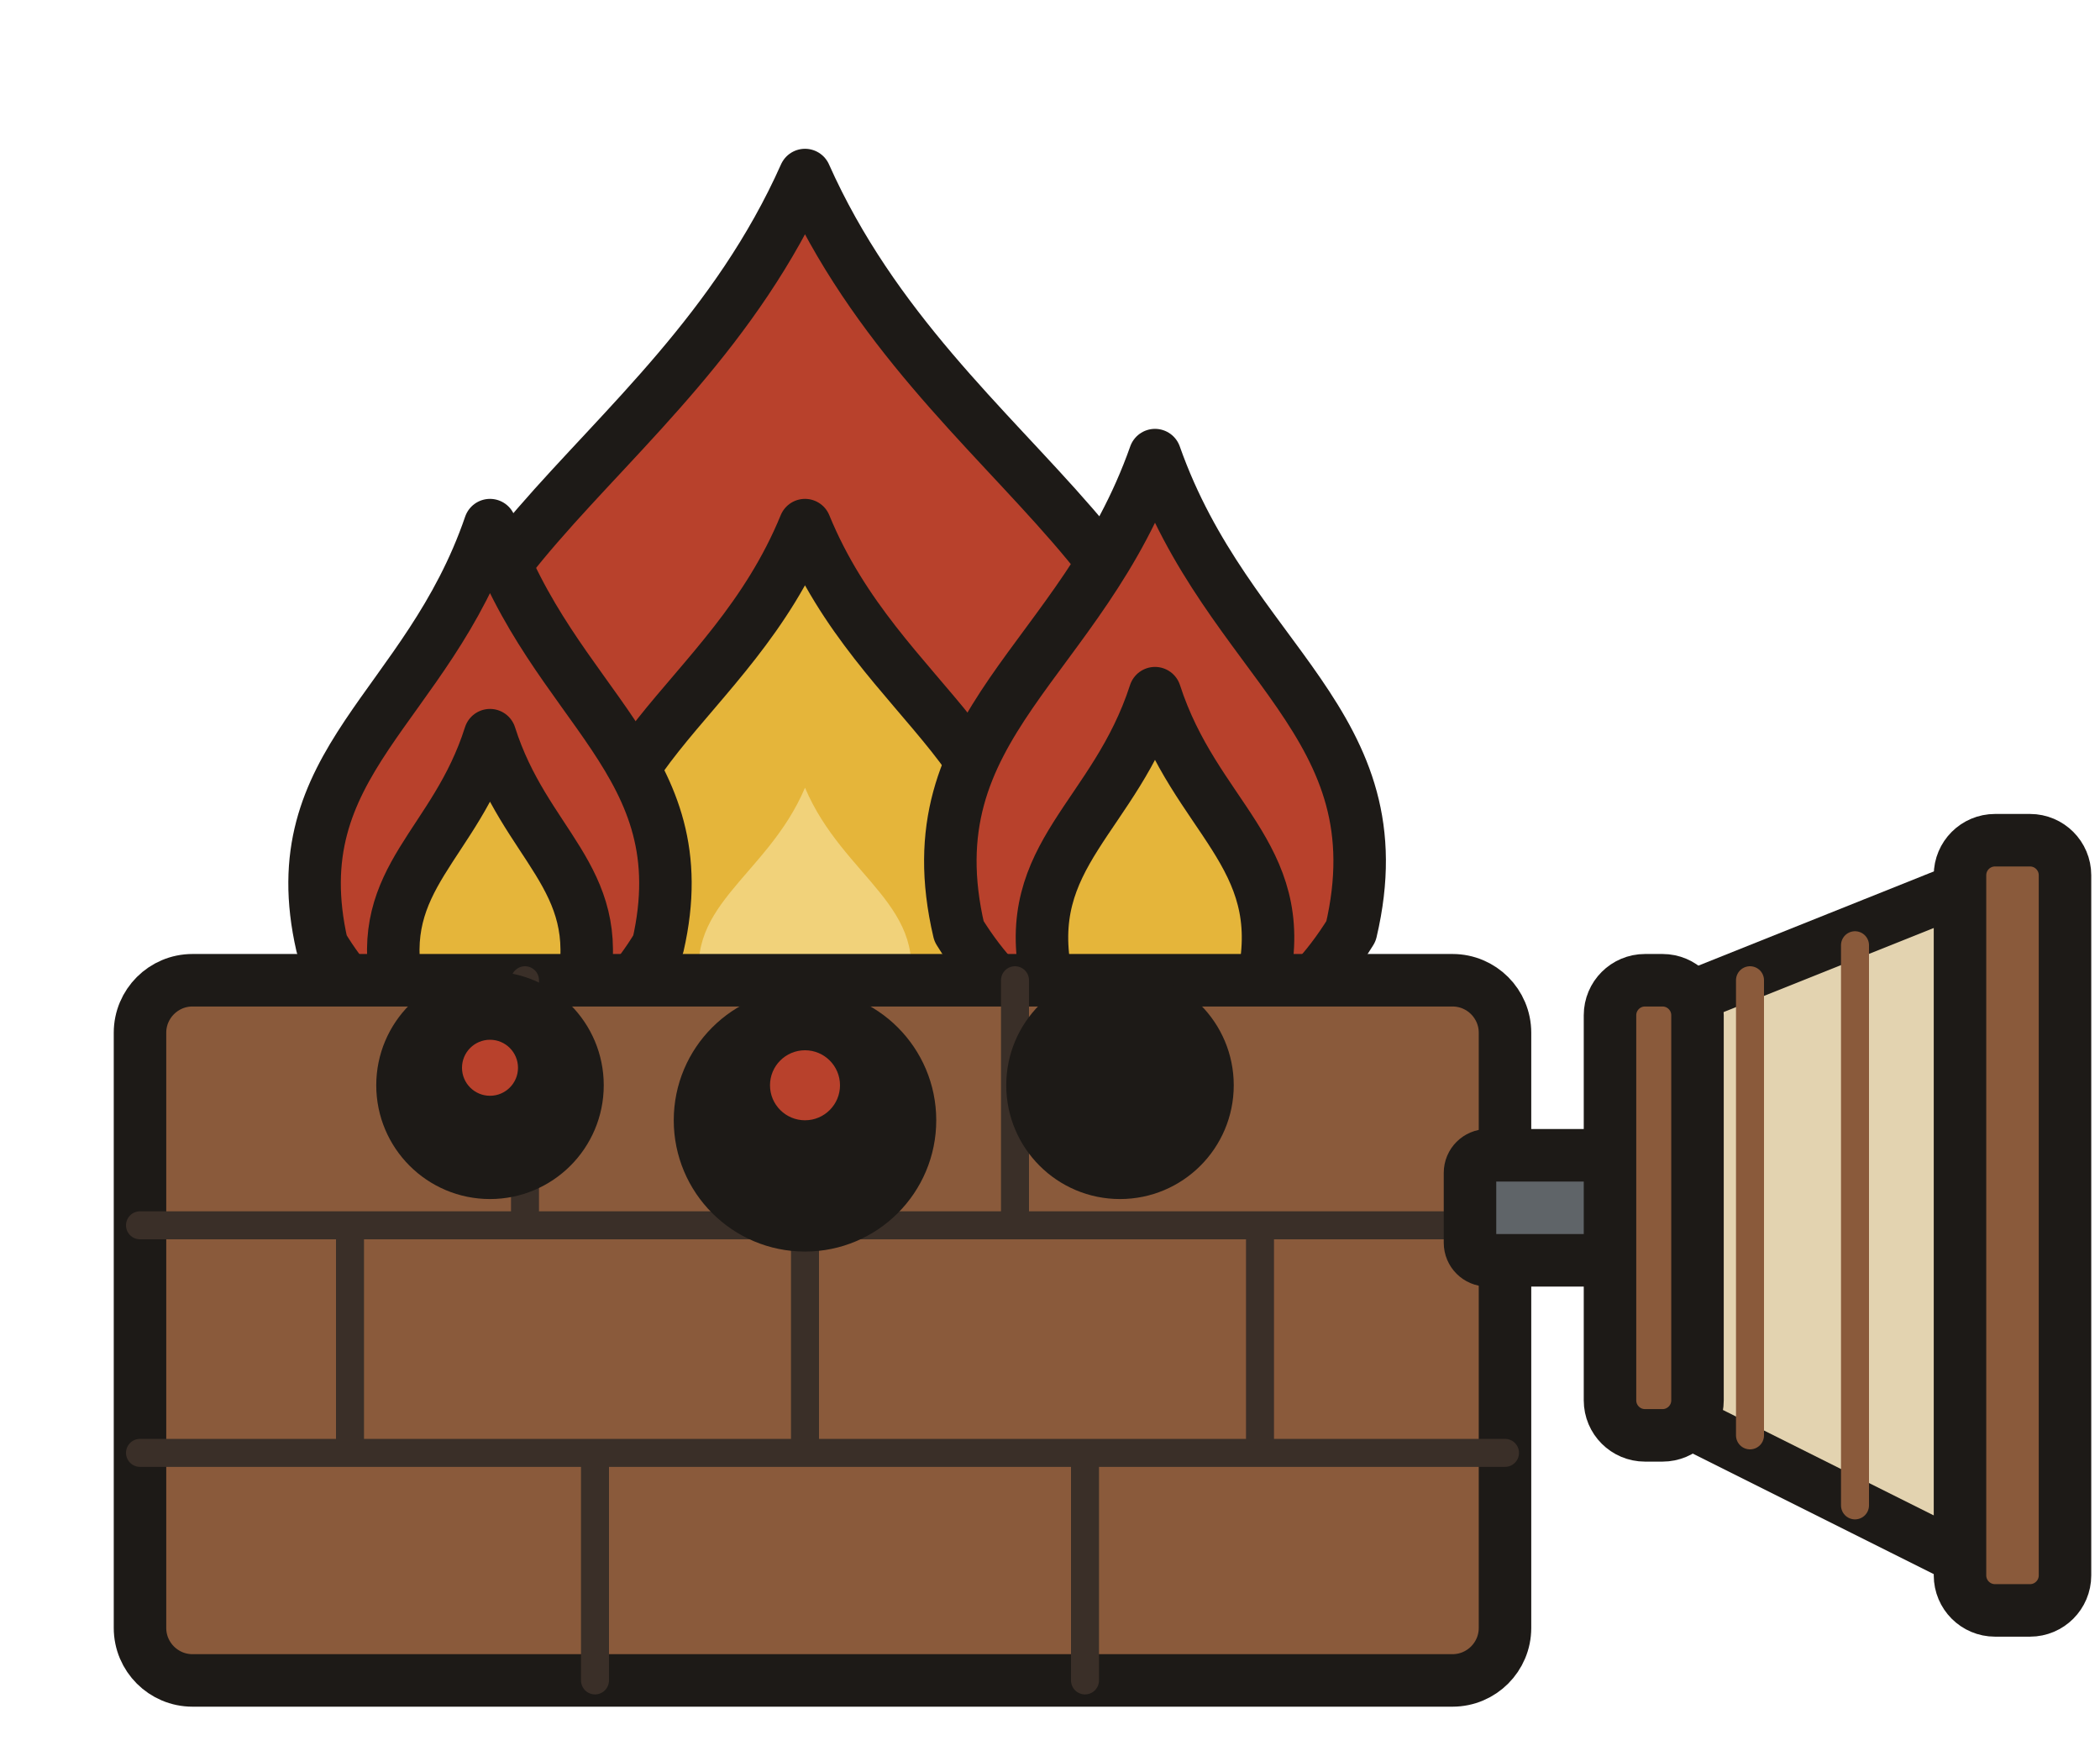
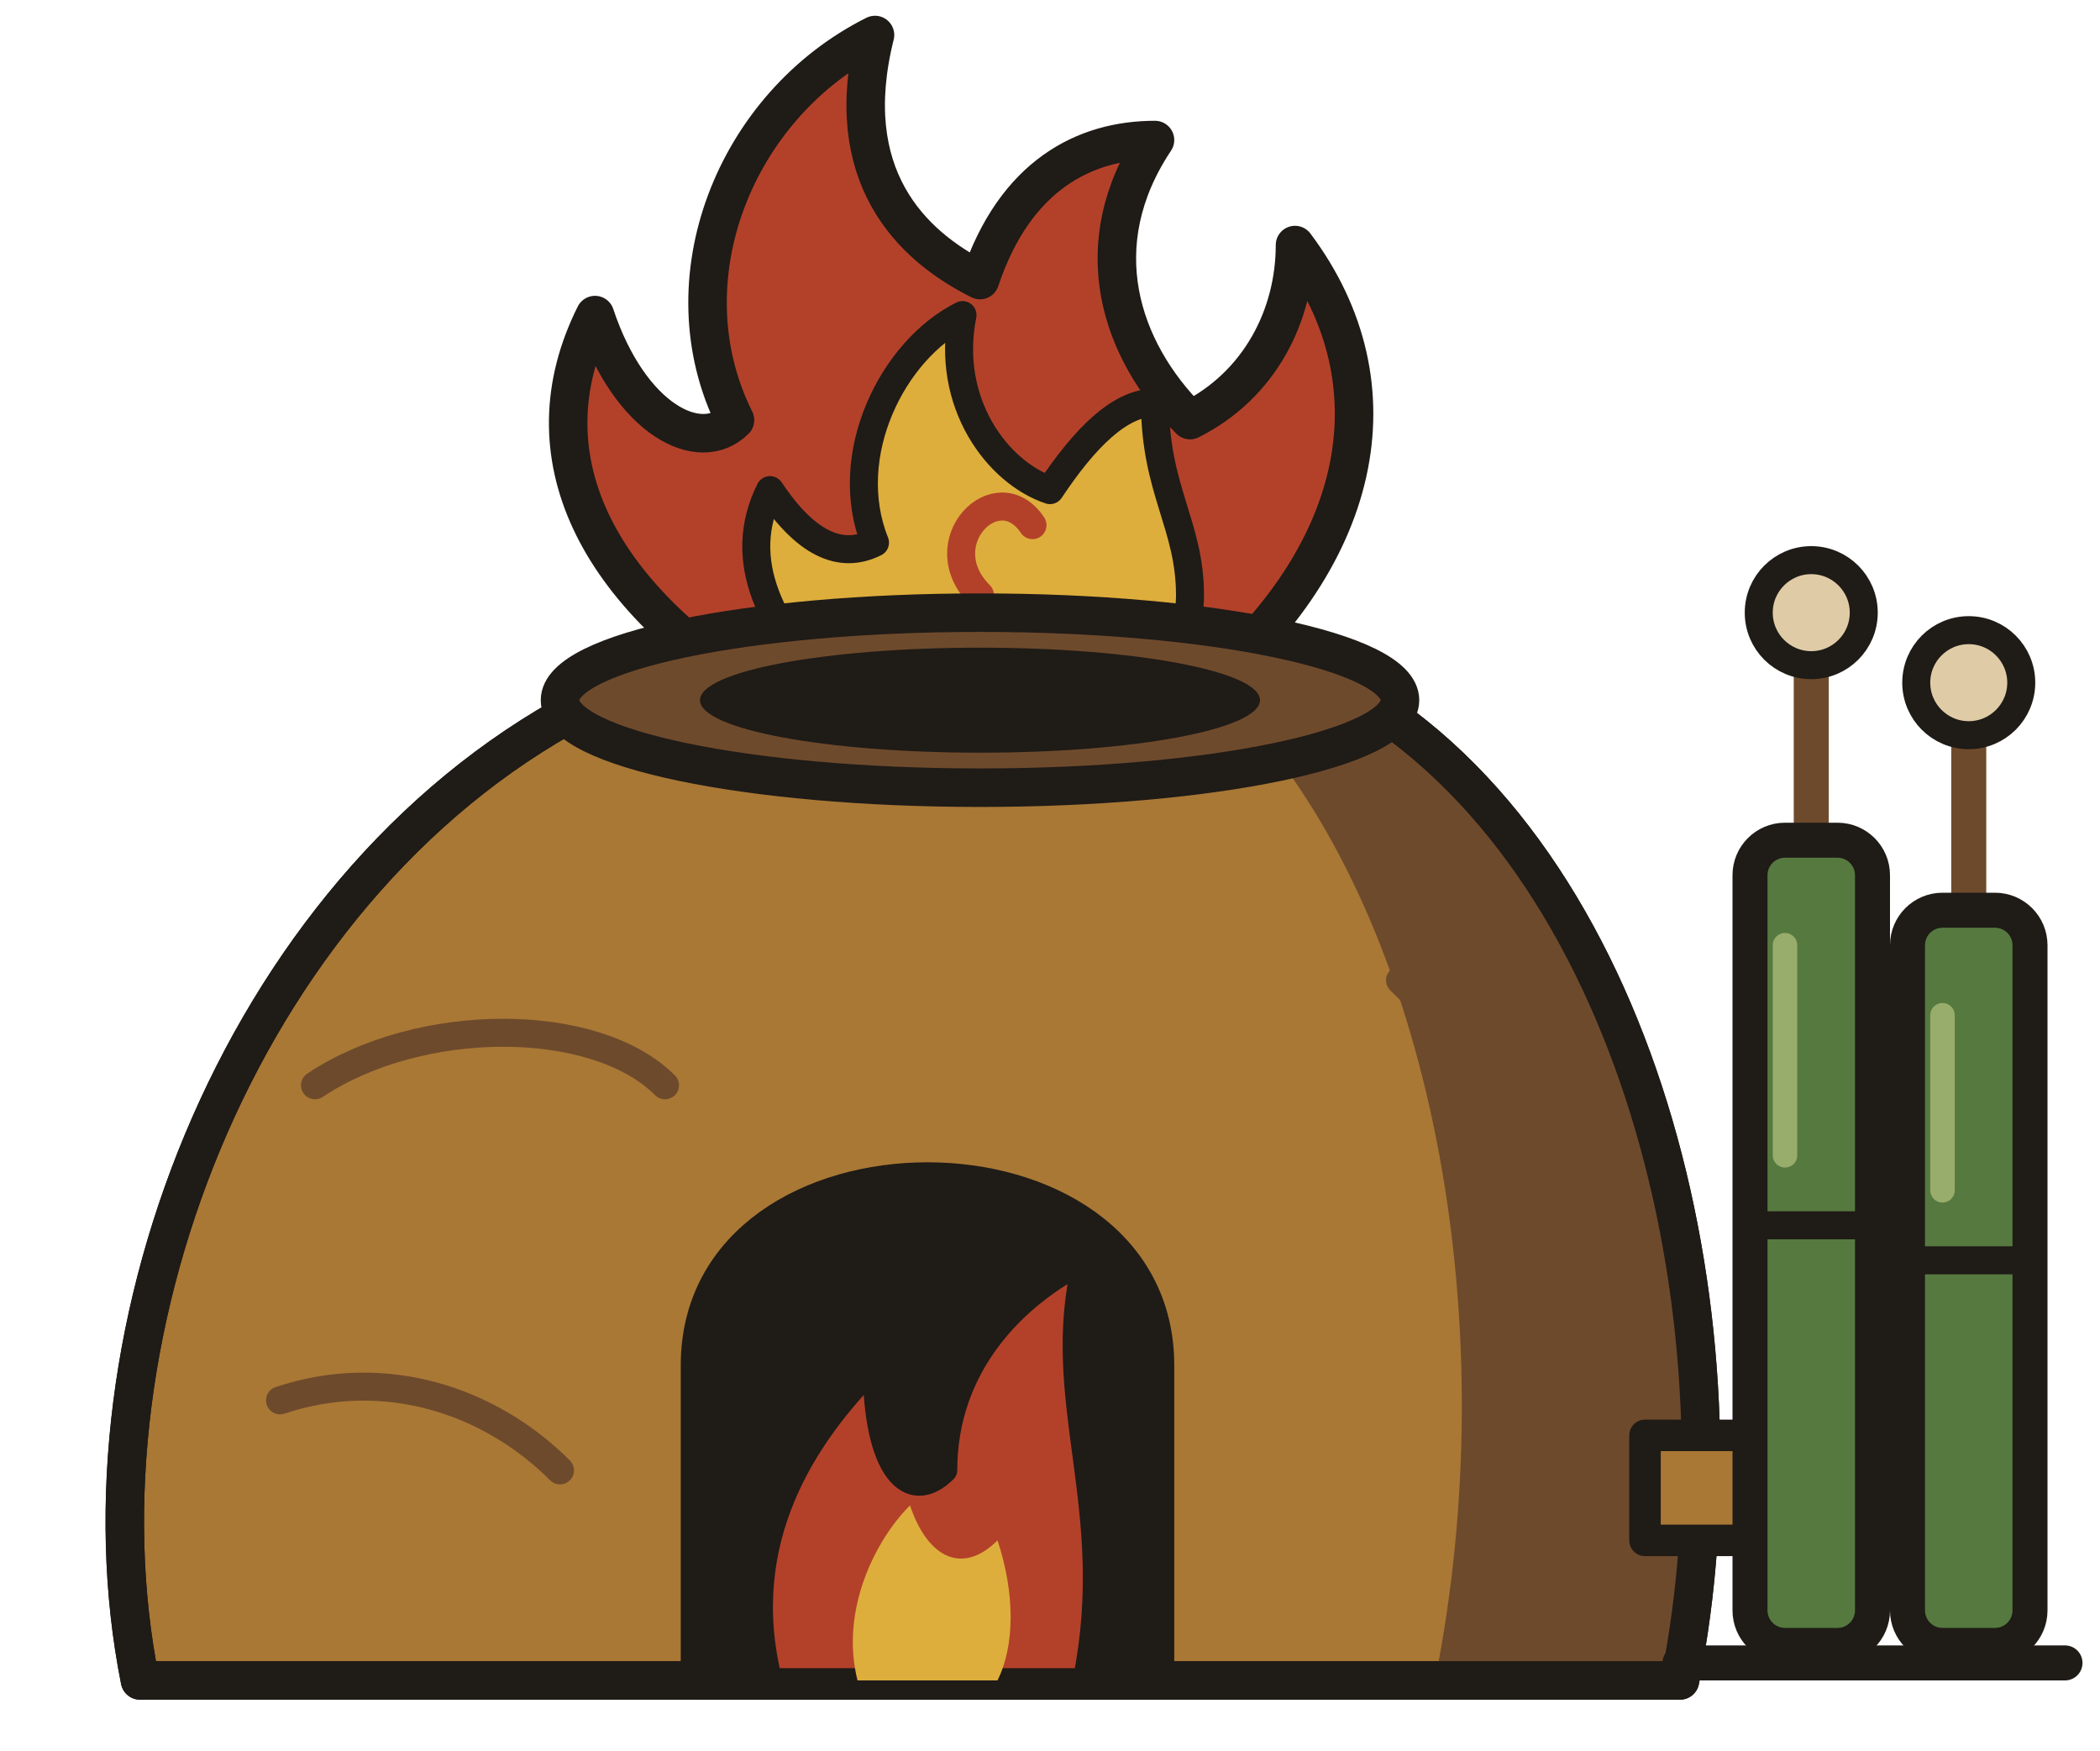
<svg xmlns="http://www.w3.org/2000/svg" viewBox="0 0 120 100">
-   <g stroke="#1d1a17" stroke-width="3" stroke-linejoin="round" stroke-linecap="round">
-     <path d="M46,10 C53.8,27.5 72,32.5 66.8,50 Q59,60 46,60 Q33,60 25.2,50 C20,32.5 38.2,27.5 46,10Z" fill="#b8412c" />
-     <path d="M46,30 C50.3,40.5 60.3,43.5 57.4,54 Q53.1,60 46,60 Q38.9,60 34.6,54 C31.7,43.5 41.7,40.5 46,30Z" fill="#e5b53a" />
-     <path d="M46,45 C48.2,50.2 53.3,51.8 51.8,57 Q49.6,60 46,60 Q42.4,60 40.2,57 C38.7,51.8 43.8,50.2 46,45Z" fill="#f1d27a" stroke="none" />
-     <path d="M28,30 C31.6,40.5 40,43.5 37.6,54 Q34,60 28,60 Q22,60 18.4,54 C16,43.5 24.4,40.5 28,30Z" fill="#b8412c" />
-     <path d="M28,42 C30,48.3 34.6,50.1 33.3,56.4 Q31.3,60 28,60 Q24.7,60 22.7,56.4 C21.4,50.1 26,48.3 28,42Z" fill="#e5b53a" />
-     <path d="M66,26 C70.2,37.9 80,41.3 77.2,53.2 Q73,60 66,60 Q59,60 54.8,53.2 C52,41.3 61.8,37.9 66,26Z" fill="#b8412c" />
-     <path d="M66,39.6 C68.3,46.7 73.7,48.8 72.2,55.9 Q69.8,60 66,60 Q62.1,60 59.8,55.9 C58.3,48.8 63.7,46.7 66,39.6Z" fill="#e5b53a" />
-     <rect x="8" y="56" width="78" height="40" rx="3" fill="#8a5a3b" />
-     <path d="M8,70 L86,70 M8,83 L86,83 M30,56 L30,70 M58,56 L58,70 M20,70 L20,83 M46,70 L46,83 M72,70 L72,83 M34,83 L34,96 M62,83 L62,96" fill="none" stroke="#3a2f28" stroke-width="1.6" />
-     <circle cx="28" cy="62" r="5" fill="#1d1a17" />
-     <circle cx="46" cy="64" r="6" fill="#1d1a17" />
-     <circle cx="64" cy="62" r="5" fill="#1d1a17" />
-     <circle cx="46" cy="62" r="2" fill="#b8412c" stroke="none" />
-     <circle cx="28" cy="61" r="1.6" fill="#b8412c" stroke="none" />
-     <rect x="84" y="66" width="10" height="6" rx="1" fill="#5f6468" />
-     <path d="M94,58 L114,50 L114,90 L94,80Z" fill="#e3d3b0" />
-     <path d="M100,56 L100,82 M106,54 L106,86 M112,52 L112,88" fill="none" stroke="#8a5a3b" stroke-width="1.6" />
-     <rect x="92" y="56" width="5" height="26" rx="2" fill="#8a5a3b" />
-     <rect x="112" y="48" width="6" height="44" rx="2" fill="#8a5a3b" />
+   <g stroke="#1f1b17" stroke-width="2.2" stroke-linejoin="round" stroke-linecap="round">
+     <g transform="translate(-4,0)">
+       <path d="M48,40 C38,34 34,26 38,18 C40,24 44,26 46,24 C42,16 46,6 54,2 C52,10 56,14 60,16 C62,10 66,8 70,8 C66,14 68,20 72,24 C76,22 78,18 78,14 C84,22 82,32 72,40Z" fill="#b3412a" />
+       <path d="M52,40 C48,36 46,32 48,28 C50,31 52,32 54,31 C52,26 55,20 59,18 C58,23 61,27 64,28 C66,25 68,23 70,23 C70,28 72,30 72,34 C72,37 70,39 68,40Z" fill="#deae3c" stroke-width="1.6" />
+       <path d="M60,34 c-3,-3 1,-7 3,-4" fill="none" stroke="#b3412a" stroke-width="1.6" />
+     </g>
+     <path d="M8,96 C4,76 14,50 34,40 L78,40 C94,50 100,76 96,96Z" fill="#a97835" />
+     <path d="M78,40 C94,50 100,76 96,96 L82,96 C86,76 82,54 72,42Z" fill="#6e4a2c" stroke="none" />
+     <path d="M8,96 C4,76 14,50 34,40 L78,40 C94,50 100,76 96,96Z" fill="none" />
+     <ellipse cx="56" cy="40" rx="24" ry="5" fill="#6e4a2c" />
+     <ellipse cx="56" cy="40" rx="16" ry="3" fill="#1f1b17" stroke="none" />
+     <g transform="translate(-4,0)">
+       <path d="M44,96 L44,78 C44,64 70,64 70,78 L70,96Z" fill="#1f1b17" />
+       <path d="M48,96 C46,88 50,82 54,78 C54,84 56,86 58,84 C58,78 62,74 66,72 C64,80 68,86 66,96Z" fill="#b3412a" stroke-width="1.4" />
+       <path d="M53,96 C52,92 54,88 56,86 C57,89 59,90 61,88 C62,91 62,94 61,96Z" fill="#deae3c" stroke="none" />
+     </g>
+     <path d="M18,62 C24,58 34,58 38,62 M16,80 C22,78 28,80 32,84 M80,56 C84,60 86,62 88,62" fill="none" stroke="#6e4a2c" stroke-width="1.6" />
+     <path d="M94,88 L100,88 L100,82 L94,82Z" fill="#a97835" stroke-width="1.8" />
+     <path d="M103.5,50 L103.5,36 M112.5,54 L112.5,40" fill="none" stroke="#6e4a2c" stroke-width="2" />
+     <circle cx="103.5" cy="35" r="3" fill="#dfcca6" stroke-width="1.6" />
+     <circle cx="112.5" cy="39" r="3" fill="#dfcca6" stroke-width="1.6" />
+     <rect x="100" y="48" width="7" height="46" rx="2" fill="#56793f" stroke-width="2" />
+     <rect x="109" y="52" width="7" height="42" rx="2" fill="#56793f" stroke-width="2" />
+     <path d="M100,70 L107,70 M109,72 L116,72" fill="none" stroke-width="1.6" />
+     <path d="M102,54 L102,66 M111,58 L111,68" fill="none" stroke="#98ad6b" stroke-width="1.4" />
+     <path d="M96,95 L118,95" fill="none" stroke-width="2" />
  </g>
</svg>
